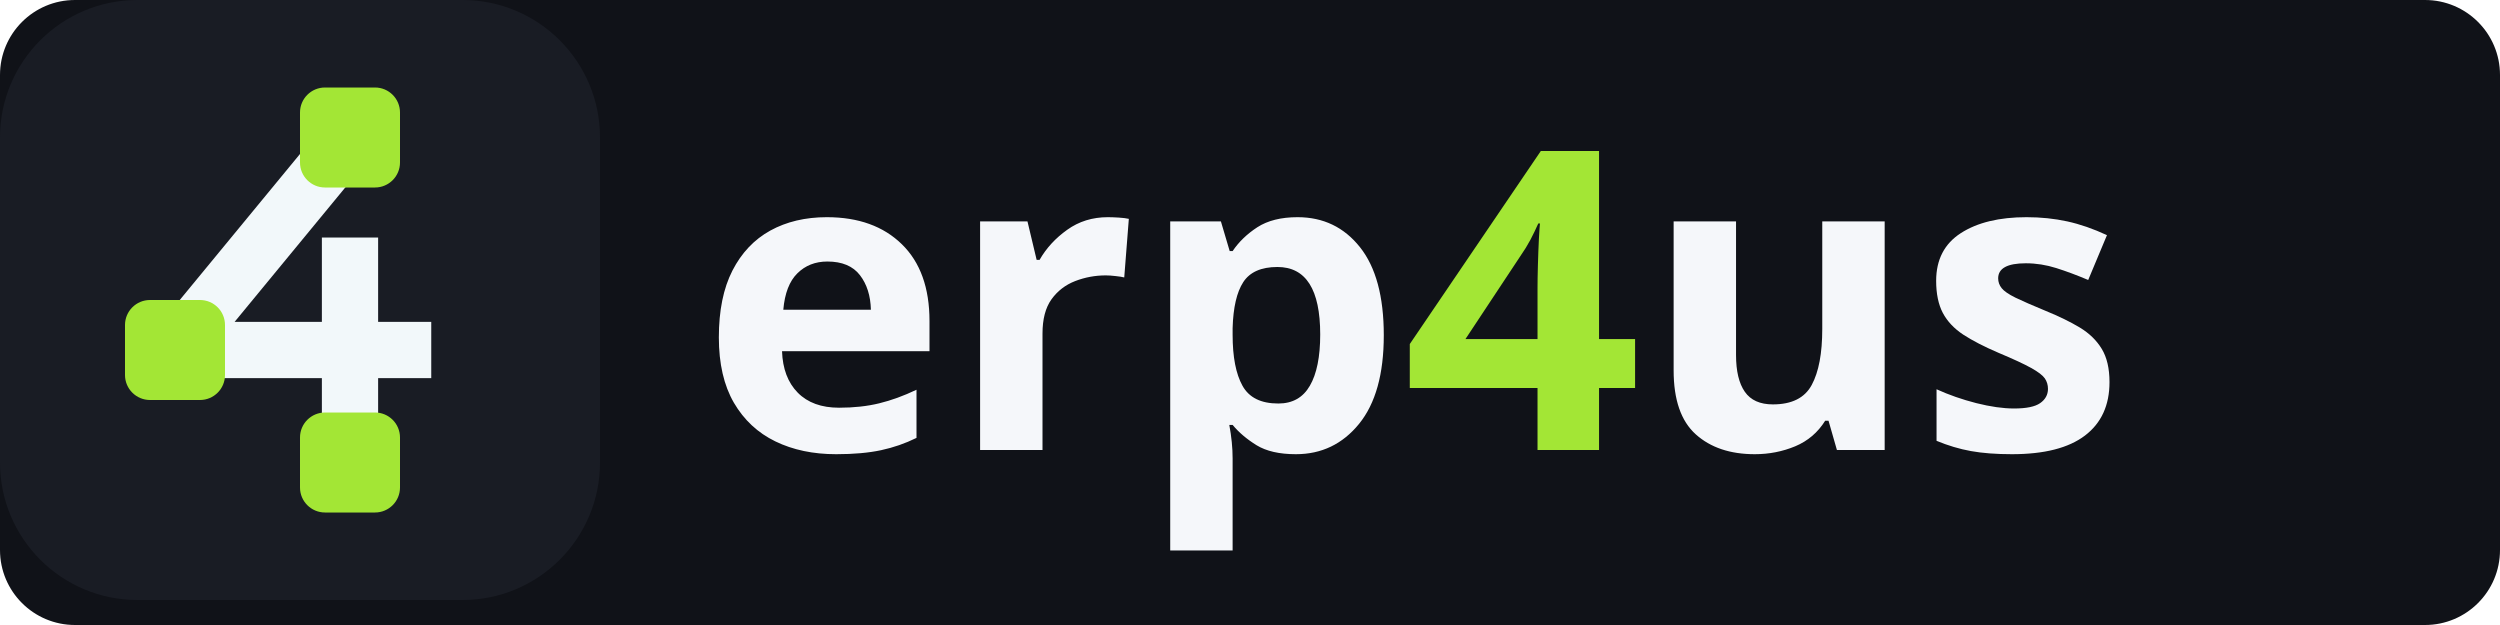
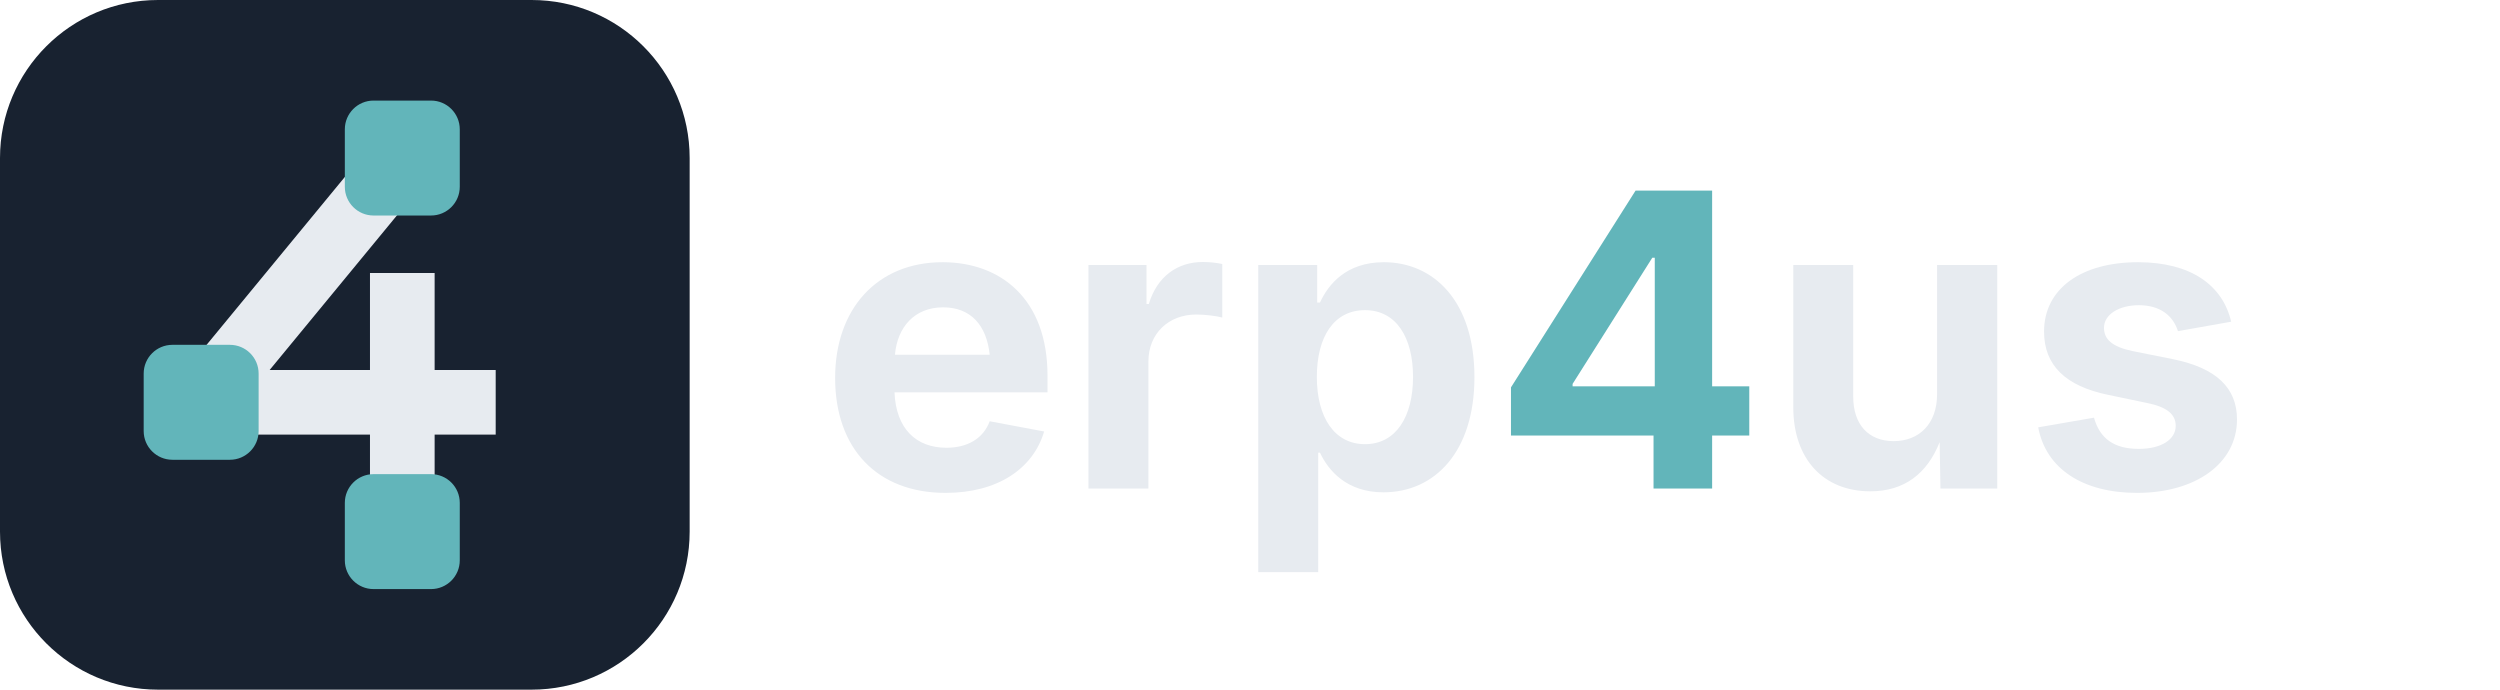
- <svg xmlns="http://www.w3.org/2000/svg" viewBox="0 0 400 100">
-   <rect width="400" height="100" rx="12" fill="#101218" />
-   <svg viewBox="0 0 96 96" width="96" height="96" role="img" aria-labelledby="title">
-     <rect width="96" height="96" rx="22" fill="#191C24" />
-     <path d="M56 22 28 56h41M56 38v36" fill="none" stroke="#f2f8fa" stroke-width="9" stroke-linejoin="round" />
-     <g fill="#A3E635">
-       <rect x="48" y="14" width="16" height="16" rx="4" />
-       <rect x="20" y="48" width="16" height="16" rx="4" />
-       <rect x="48" y="66" width="16" height="16" rx="4" />
-     </g>
-   </svg>
-   <text x="112" y="72" font-family="sans-serif" font-size="67" font-weight="bold" fill="#F5F7FA">erp<tspan fill="#A3E635">4</tspan>us</text>
+ <svg xmlns="http://www.w3.org/2000/svg" viewBox="0 0 348 96">
+   <rect width="96" height="96" rx="22" fill="#182230" />
+   <path d="M56 22 28 56h41M56 38v36" fill="none" stroke="#e7ebf0" stroke-width="9" stroke-linejoin="round" />
+   <g fill="#62b5ba">
+     <rect x="48" y="14" width="16" height="16" rx="4" />
+     <rect x="20" y="48" width="16" height="16" rx="4" />
+     <rect x="48" y="66" width="16" height="16" rx="4" />
+   </g>
+   <text x="114" y="68" font-family="Inter,DejaVu Sans,sans-serif" font-size="57" font-weight="700" fill="#e7ebf0">erp<tspan fill="#62b5ba">4</tspan>us</text>
</svg>
